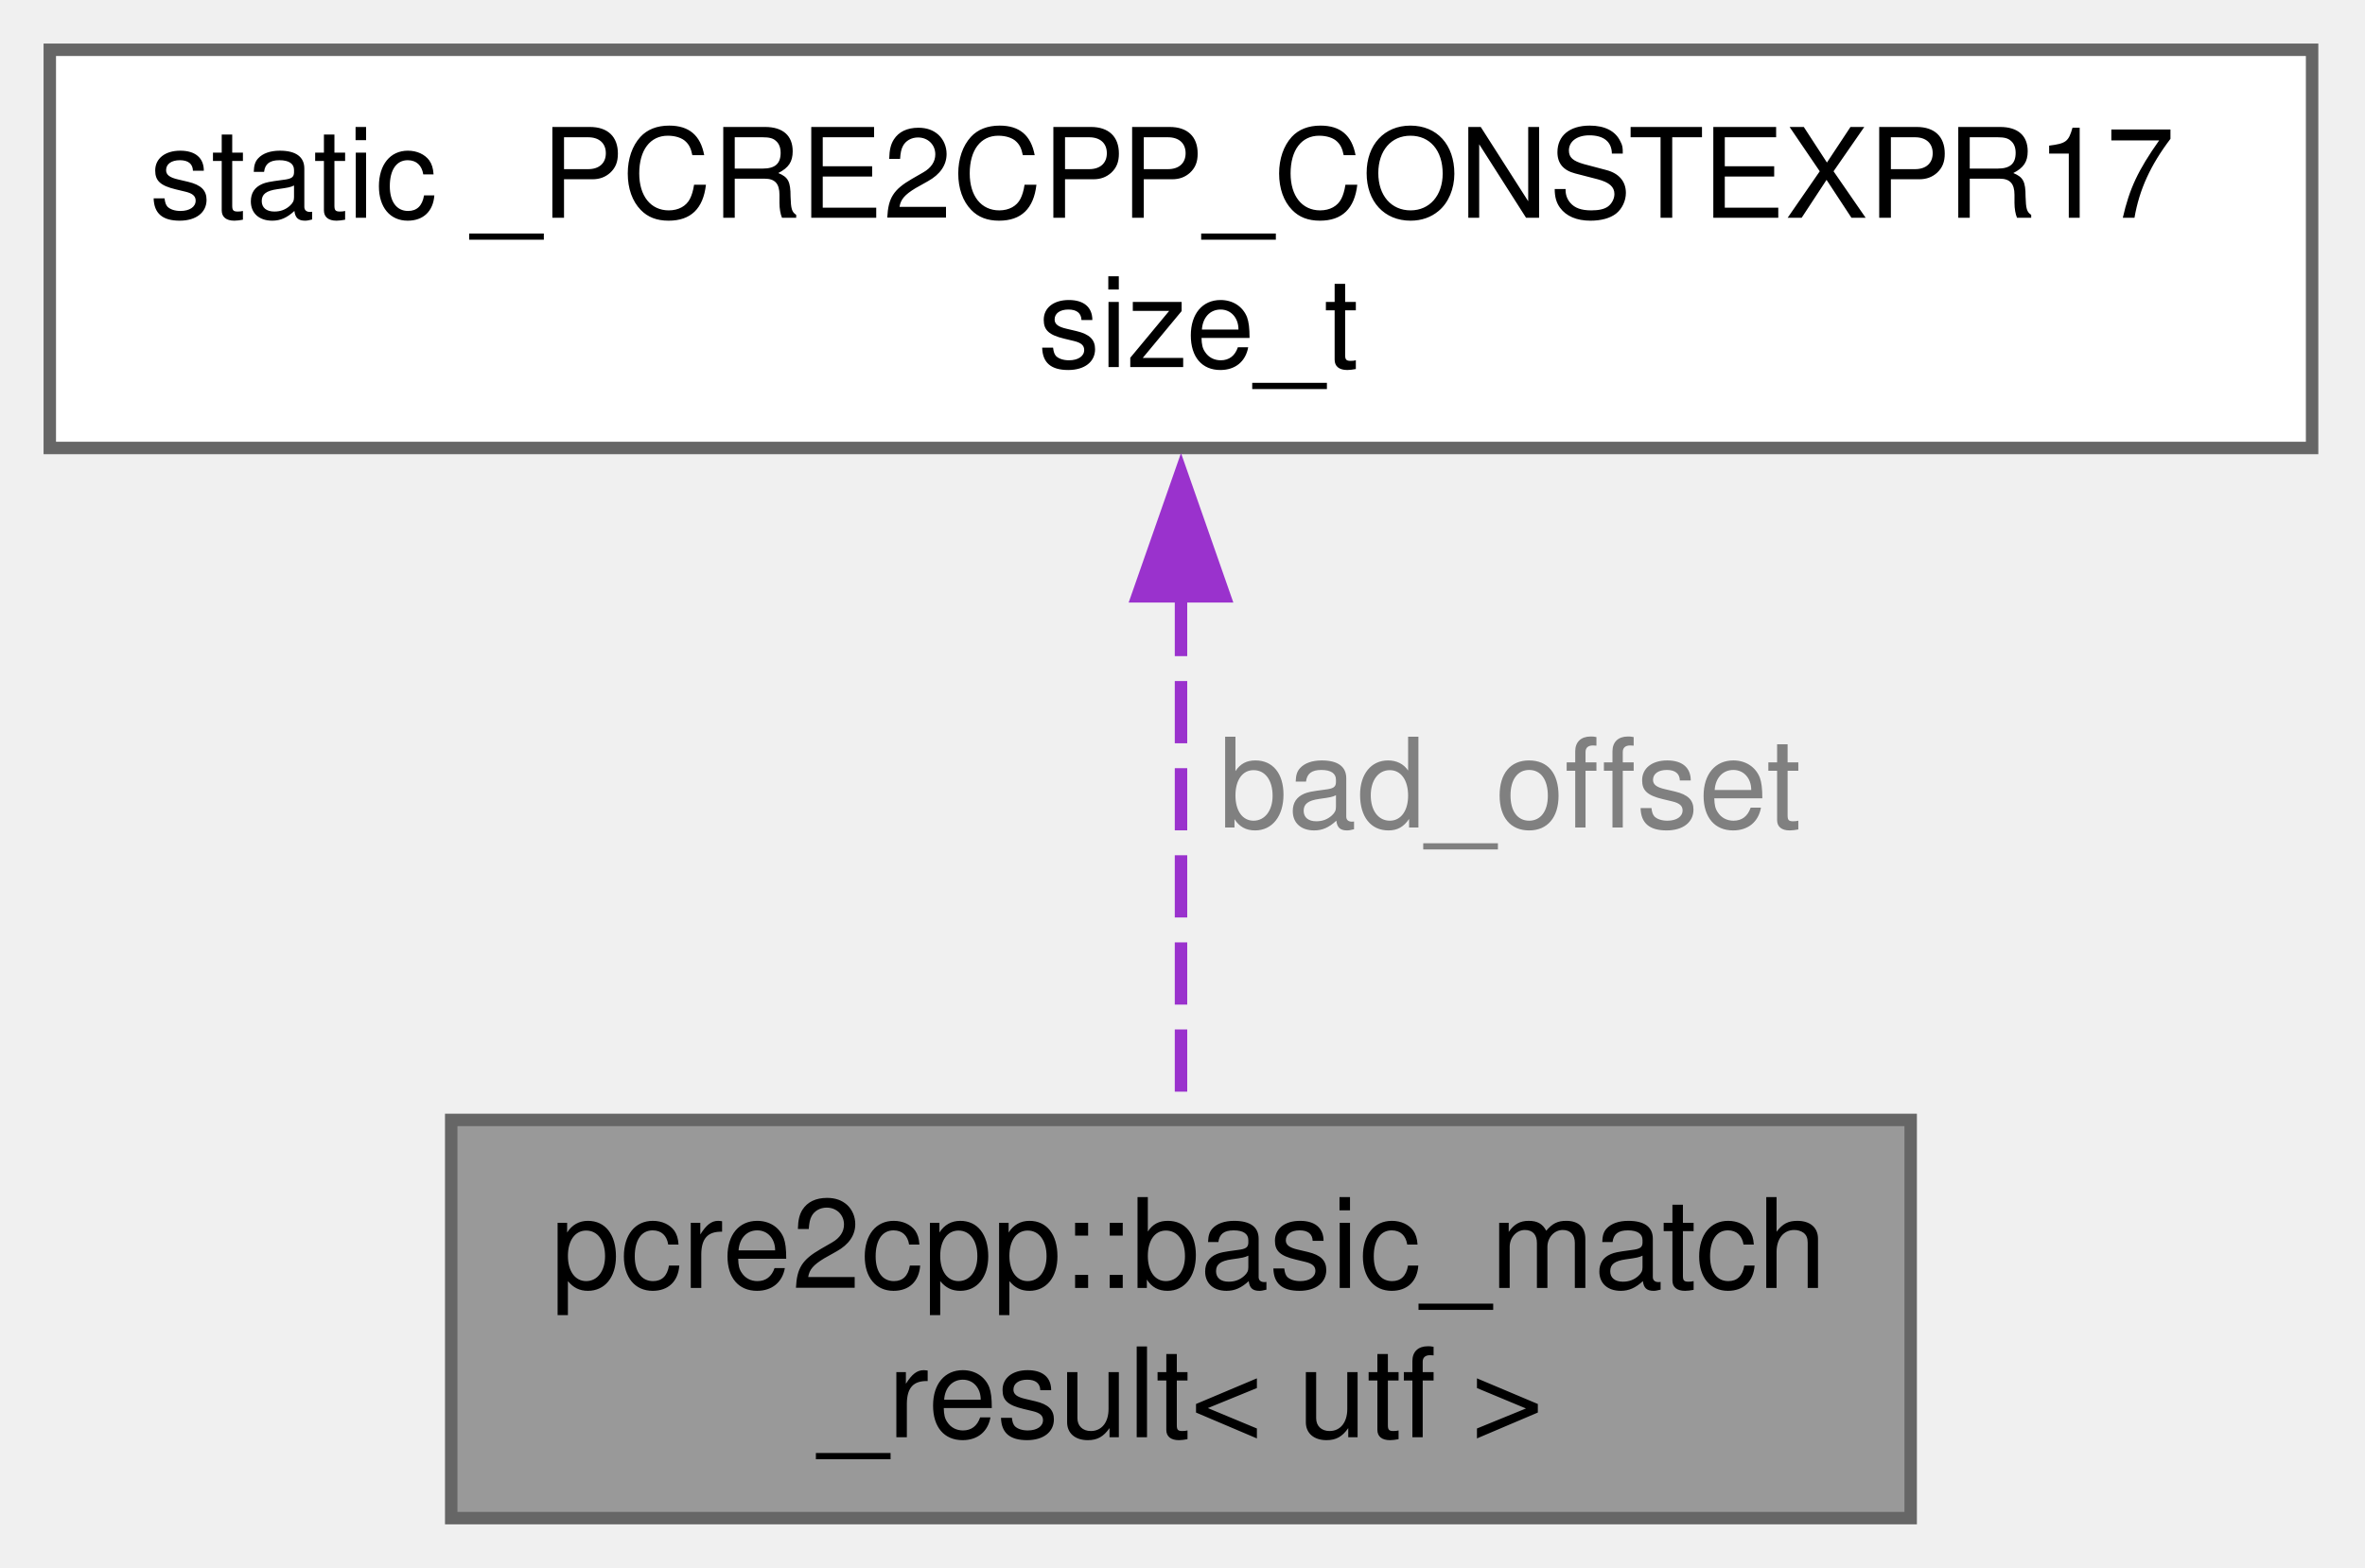
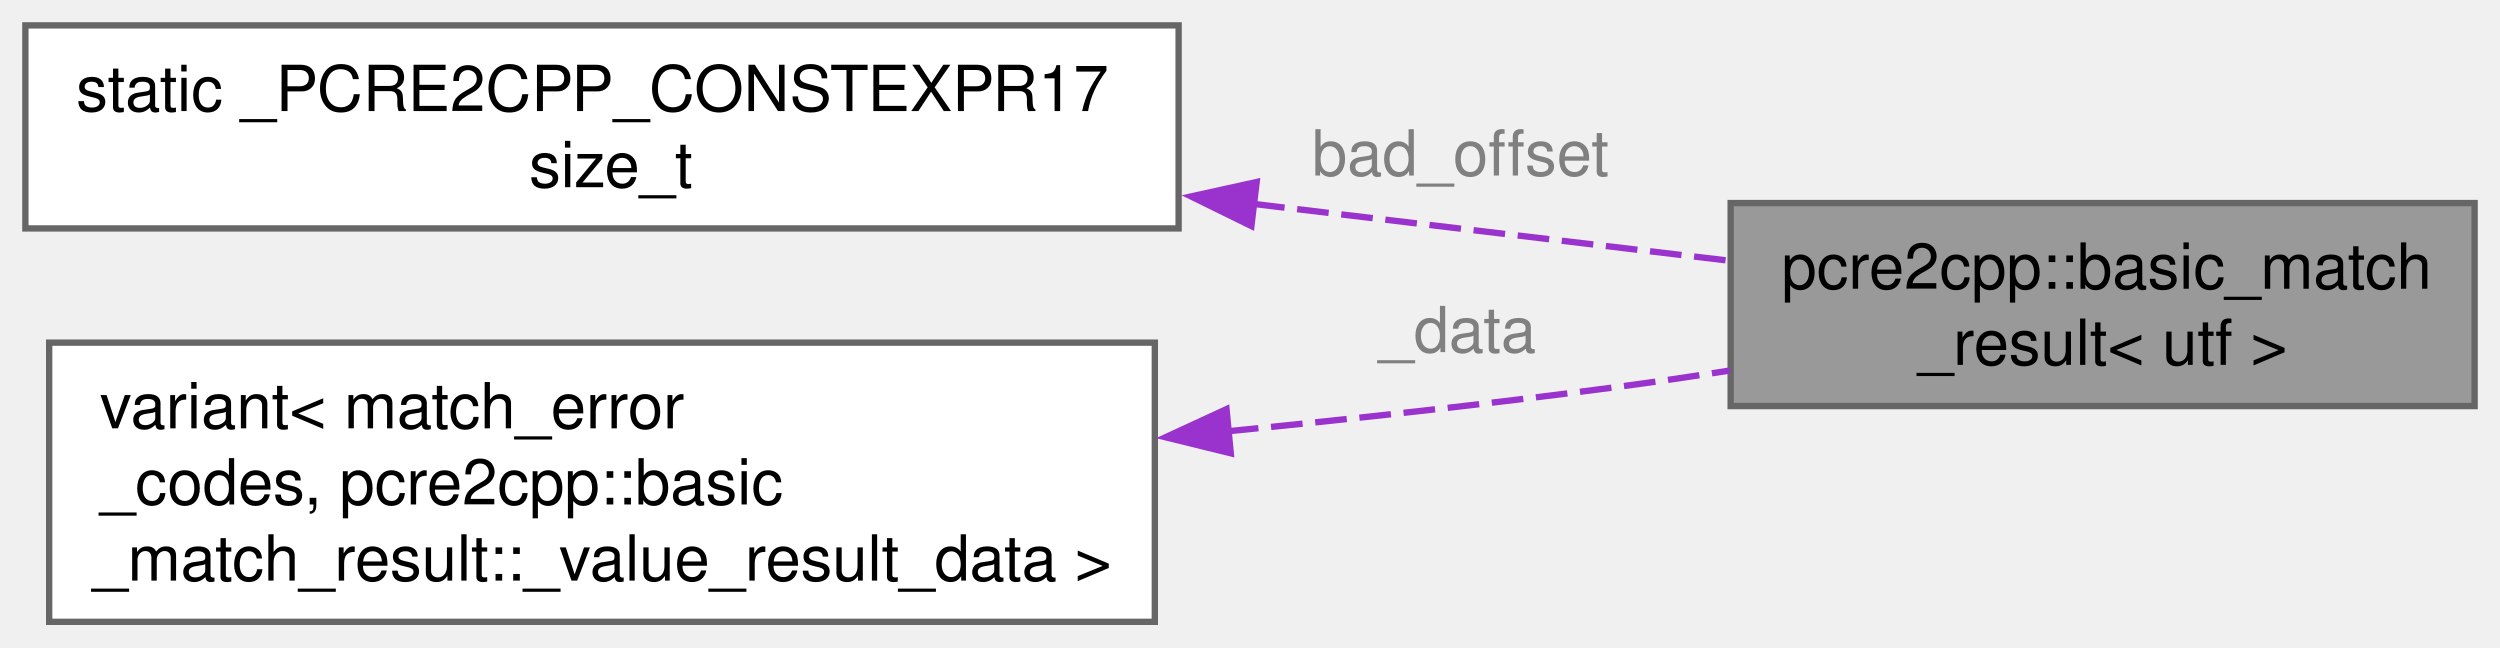
- <svg xmlns="http://www.w3.org/2000/svg" xmlns:xlink="http://www.w3.org/1999/xlink" width="190pt" height="126pt" viewBox="0.00 0.00 190.00 126.00">
-   <g id="graph0" class="graph" transform="scale(1 1) rotate(0) translate(4 122)">
+ <svg xmlns="http://www.w3.org/2000/svg" xmlns:xlink="http://www.w3.org/1999/xlink" width="394pt" height="102pt" viewBox="0.00 0.00 394.00 102.00">
+   <g id="graph0" class="graph" transform="scale(1 1) rotate(0) translate(4 98)">
    <g id="Node000001" class="node">
      <g id="a_Node000001">
        <a xlink:title="Basic container to result data of match function.">
-           <polygon fill="#999999" stroke="#666666" points="149.5,-32 32.25,-32 32.25,0 149.5,0 149.5,-32" />
-           <text xml:space="preserve" text-anchor="start" x="40.25" y="-18.5" font-family="Helvetica,sans-Serif" font-size="10.00">pcre2cpp::basic_match</text>
-           <text xml:space="preserve" text-anchor="middle" x="90.88" y="-6.5" font-family="Helvetica,sans-Serif" font-size="10.00">_result&lt; utf &gt;</text>
+           <polygon fill="#999999" stroke="#666666" points="386,-66 268.75,-66 268.75,-34 386,-34 386,-66" />
+           <text xml:space="preserve" text-anchor="start" x="276.75" y="-52.5" font-family="Helvetica,sans-Serif" font-size="10.00">pcre2cpp::basic_match</text>
+           <text xml:space="preserve" text-anchor="middle" x="327.38" y="-40.5" font-family="Helvetica,sans-Serif" font-size="10.00">_result&lt; utf &gt;</text>
        </a>
      </g>
    </g>
    <g id="Node000002" class="node">
      <g id="a_Node000002">
        <a xlink:title=" ">
-           <polygon fill="white" stroke="#666666" points="181.75,-118 0,-118 0,-86 181.75,-86 181.75,-118" />
-           <text xml:space="preserve" text-anchor="start" x="8" y="-104.5" font-family="Helvetica,sans-Serif" font-size="10.00">static _PCRE2CPP_CONSTEXPR17</text>
-           <text xml:space="preserve" text-anchor="middle" x="90.88" y="-92.5" font-family="Helvetica,sans-Serif" font-size="10.00"> size_t</text>
+           <polygon fill="white" stroke="#666666" points="181.75,-94 0,-94 0,-62 181.75,-62 181.75,-94" />
+           <text xml:space="preserve" text-anchor="start" x="8" y="-80.5" font-family="Helvetica,sans-Serif" font-size="10.00">static _PCRE2CPP_CONSTEXPR17</text>
+           <text xml:space="preserve" text-anchor="middle" x="90.88" y="-68.5" font-family="Helvetica,sans-Serif" font-size="10.00"> size_t</text>
        </a>
      </g>
    </g>
    <g id="edge1_Node000001_Node000002" class="edge">
      <g id="a_edge1_Node000001_Node000002">
        <a xlink:title=" ">
-           <path fill="none" stroke="#9a32cd" stroke-dasharray="5,2" d="M90.88,-74.27C90.88,-60.42 90.88,-44.01 90.88,-32.31" />
-           <polygon fill="#9a32cd" stroke="#9a32cd" points="87.38,-74.08 90.88,-84.08 94.38,-74.08 87.38,-74.08" />
+           <path fill="none" stroke="#9a32cd" stroke-dasharray="5,2" d="M193.48,-65.87C219.06,-62.81 245.66,-59.64 268.28,-56.94" />
+           <polygon fill="#9a32cd" stroke="#9a32cd" points="193.22,-62.37 183.71,-67.04 194.05,-69.32 193.22,-62.37" />
        </a>
      </g>
-       <text xml:space="preserve" text-anchor="start" x="93.88" y="-55.5" font-family="Helvetica,sans-Serif" font-size="10.00" fill="grey">bad_offset</text>
+       <text xml:space="preserve" text-anchor="start" x="202.75" y="-70.34" font-family="Helvetica,sans-Serif" font-size="10.00" fill="grey">bad_offset</text>
+     </g>
+     <g id="Node000003" class="node">
+       <g id="a_Node000003">
+         <a xlink:title=" ">
+           <polygon fill="white" stroke="#666666" points="178,-44 3.75,-44 3.75,0 178,0 178,-44" />
+           <text xml:space="preserve" text-anchor="start" x="11.75" y="-30.5" font-family="Helvetica,sans-Serif" font-size="10.00">variant&lt; match_error</text>
+           <text xml:space="preserve" text-anchor="start" x="11.75" y="-18.5" font-family="Helvetica,sans-Serif" font-size="10.00">_codes, pcre2cpp::basic</text>
+           <text xml:space="preserve" text-anchor="middle" x="90.88" y="-6.5" font-family="Helvetica,sans-Serif" font-size="10.00">_match_result::_value_result_data &gt;</text>
+         </a>
+       </g>
+     </g>
+     <g id="edge2_Node000001_Node000003" class="edge">
+       <g id="a_edge2_Node000001_Node000003">
+         <a xlink:title=" ">
+           <path fill="none" stroke="#9a32cd" stroke-dasharray="5,2" d="M189.35,-30.02C209.68,-32.02 230.94,-34.37 250.75,-37 256.56,-37.77 262.61,-38.66 268.64,-39.61" />
+           <polygon fill="#9a32cd" stroke="#9a32cd" points="189.97,-26.56 179.68,-29.09 189.3,-33.53 189.97,-26.56" />
+         </a>
+       </g>
+       <text xml:space="preserve" text-anchor="start" x="213.25" y="-42.5" font-family="Helvetica,sans-Serif" font-size="10.00" fill="grey">_data</text>
    </g>
  </g>
</svg>
